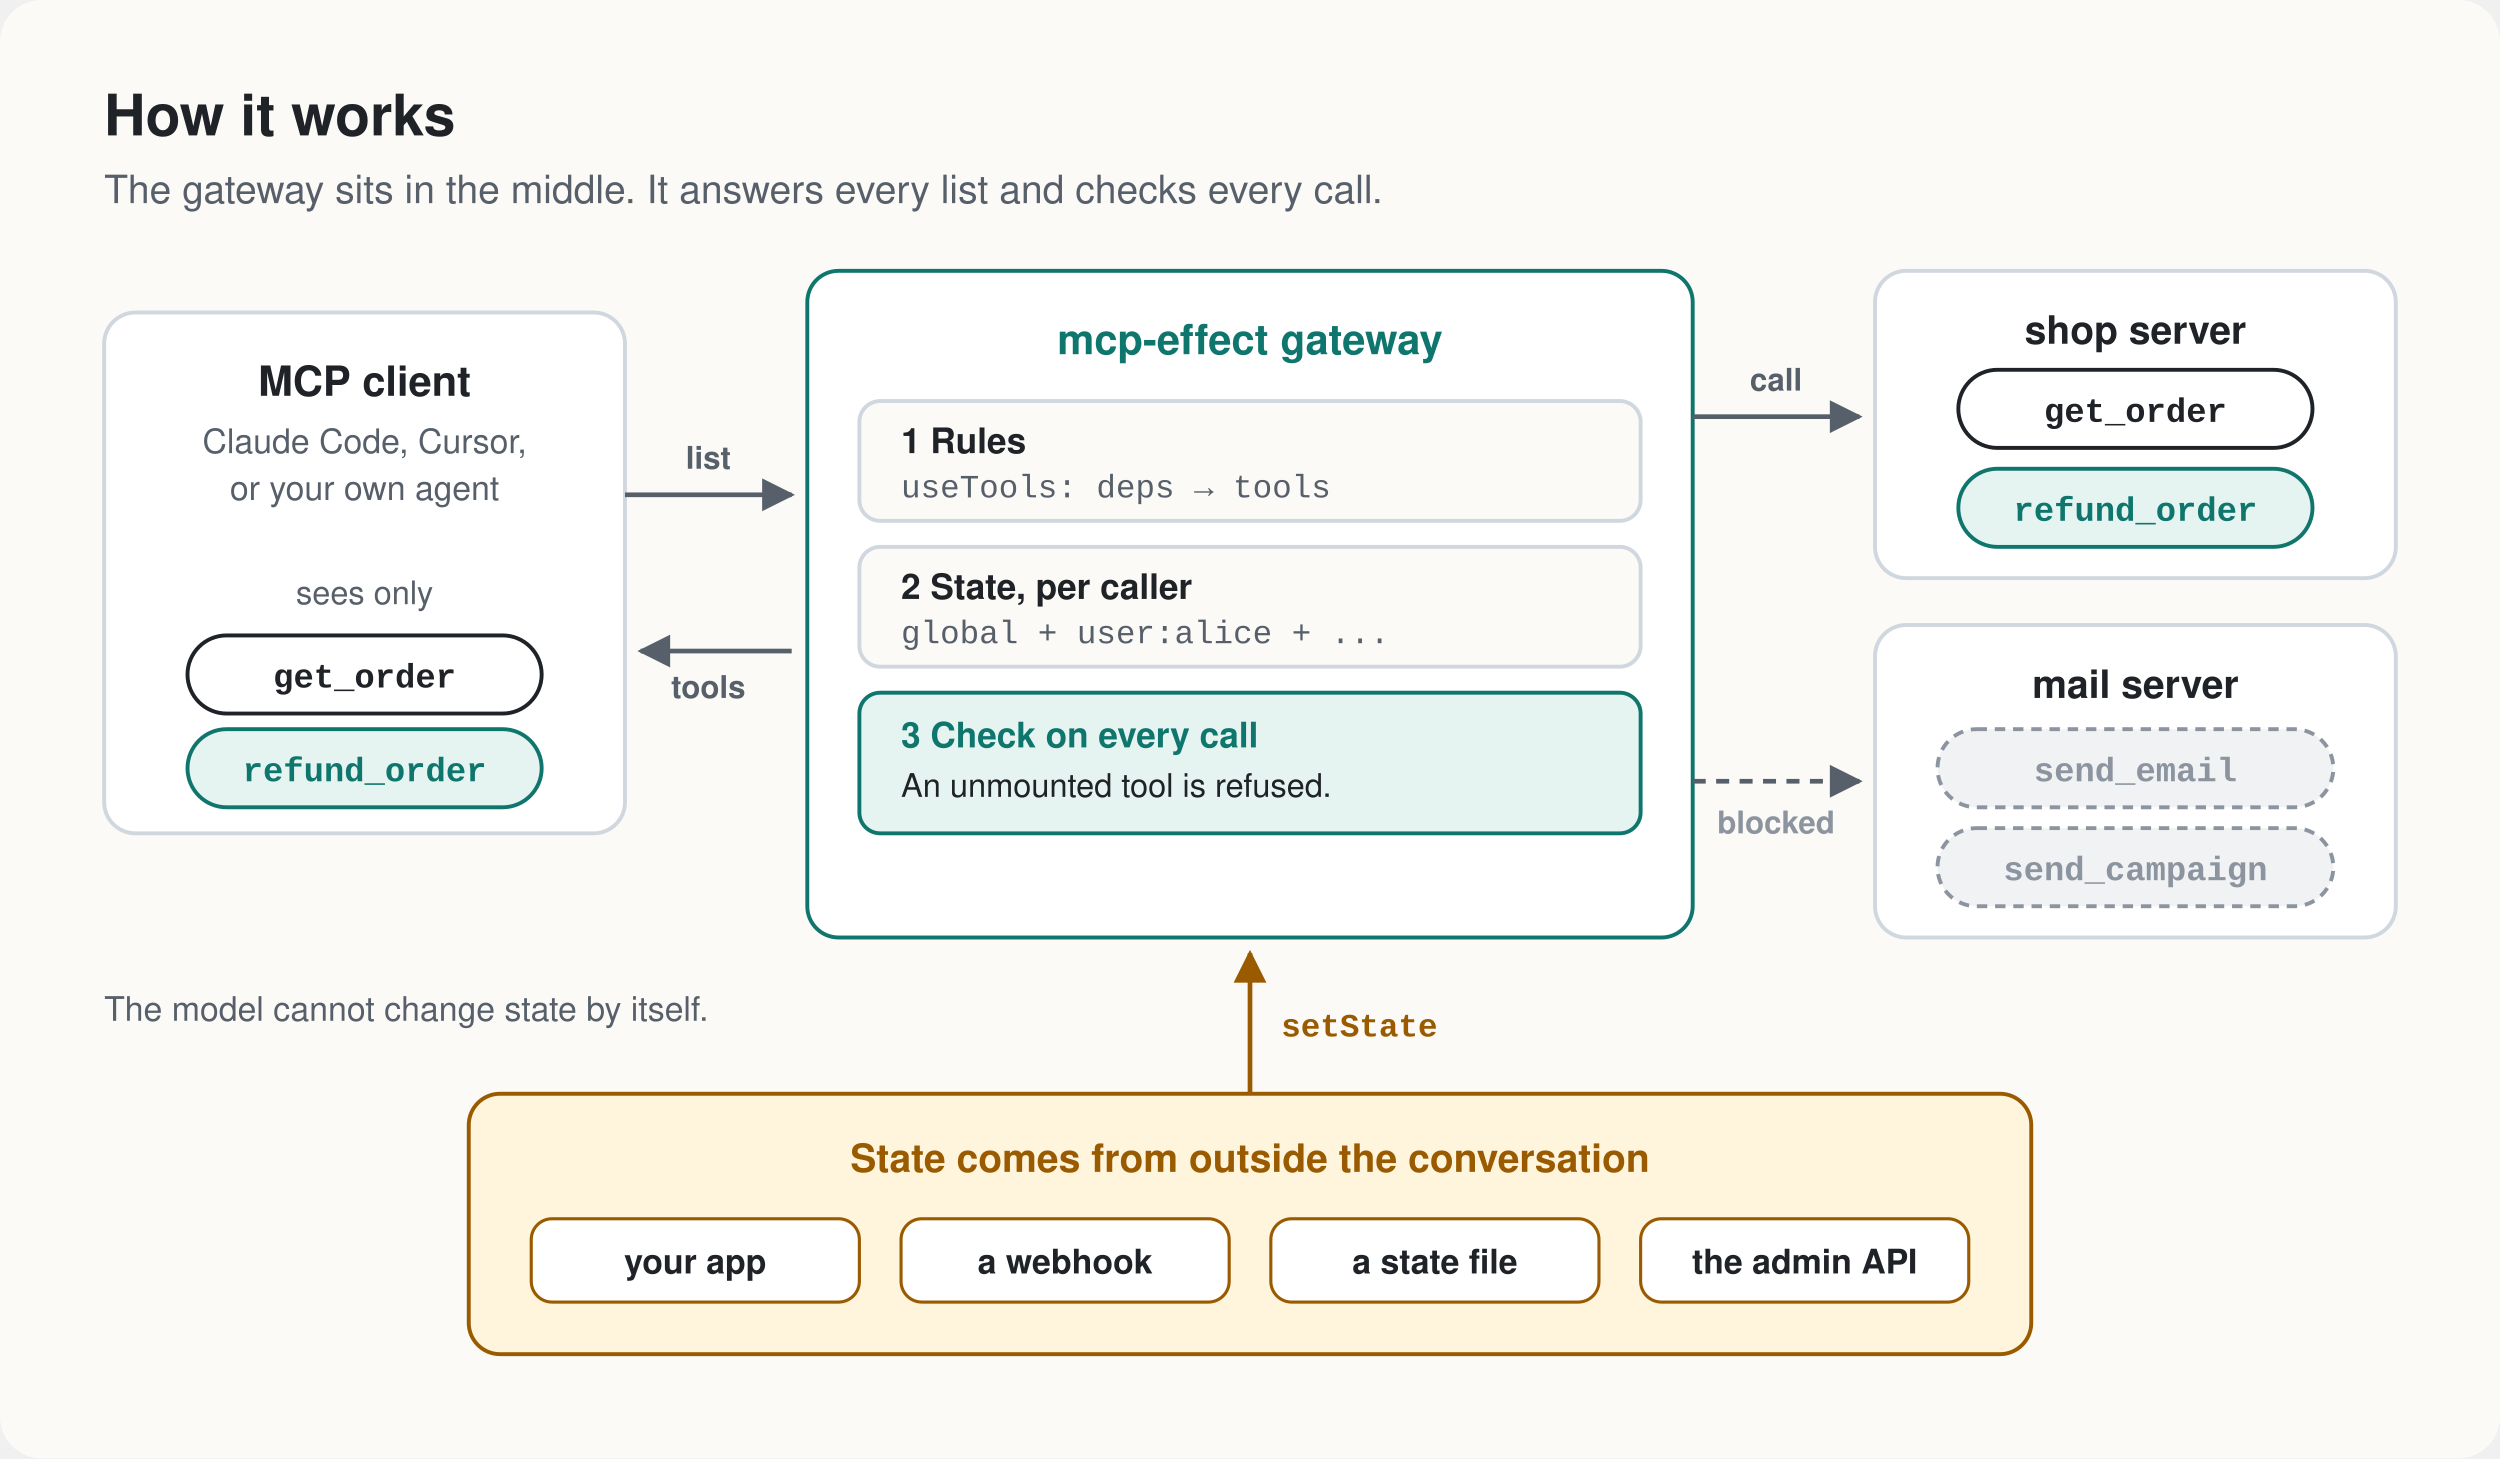
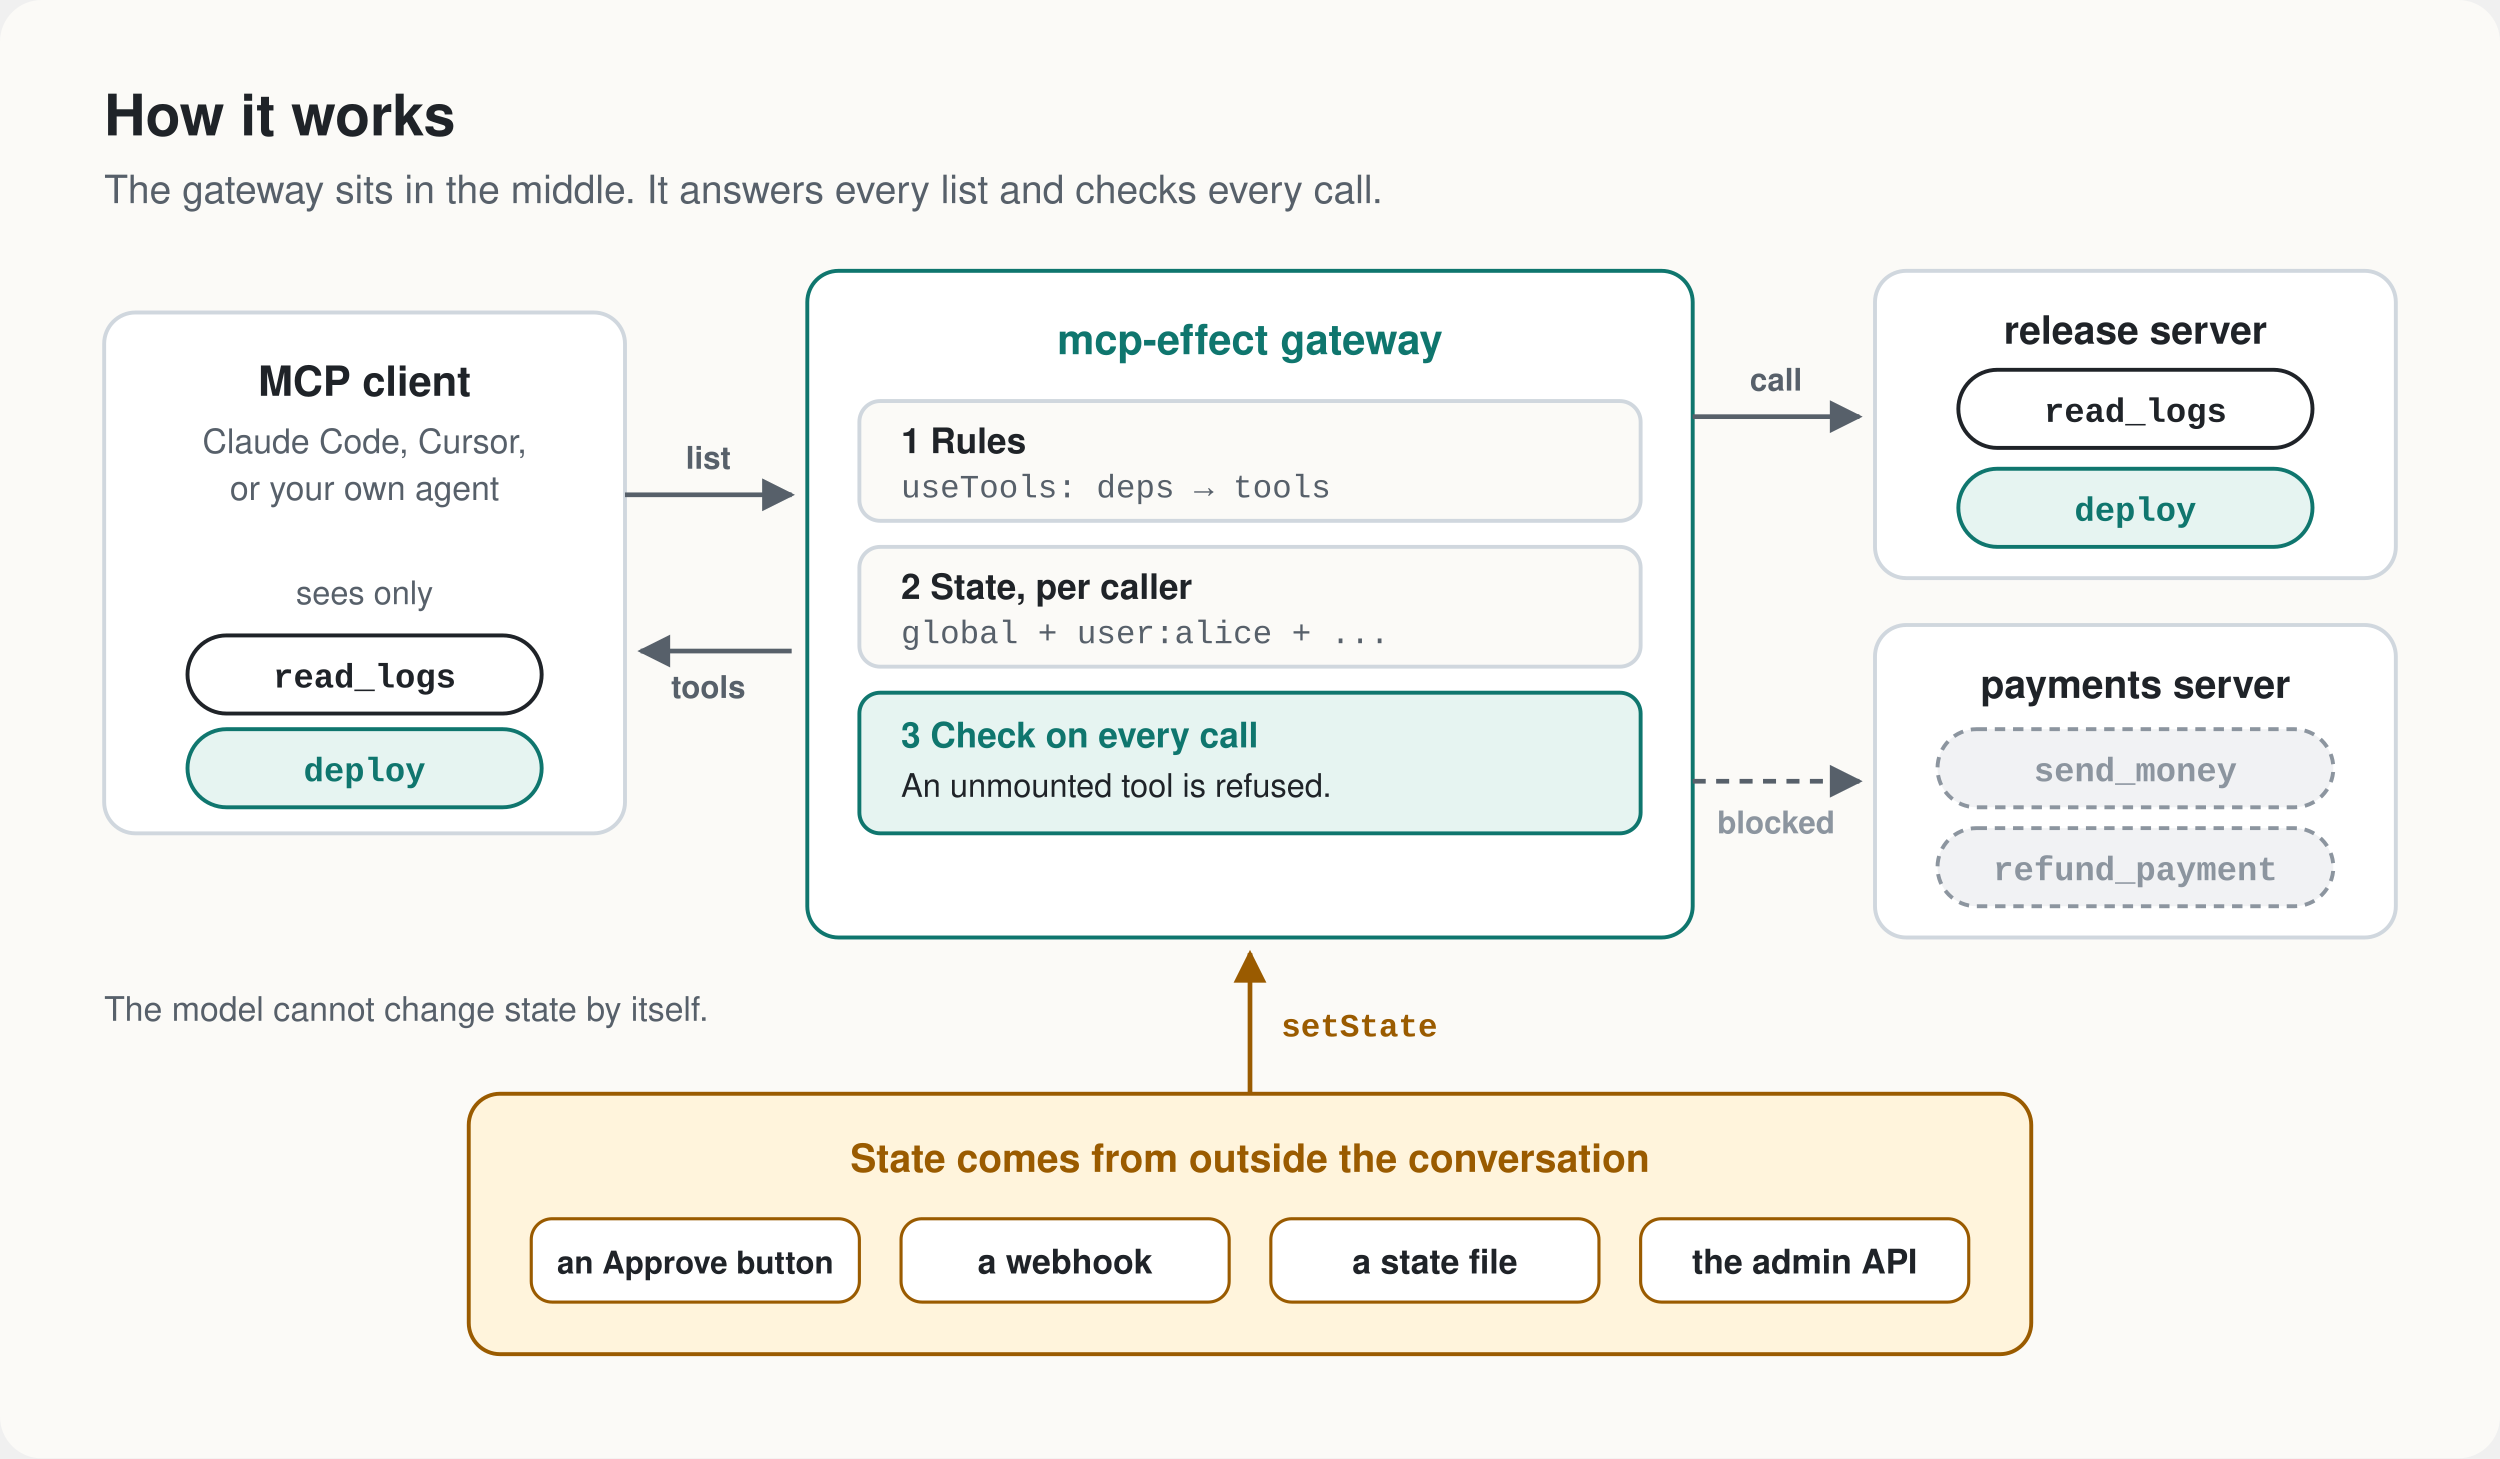
<svg xmlns="http://www.w3.org/2000/svg" viewBox="0 0 960 560" width="960" height="560" role="img" aria-labelledby="t d">
  <defs>
    <marker id="arrow" viewBox="0 0 10 10" refX="9" refY="5" markerWidth="7" markerHeight="7" orient="auto-start-reverse">
      <path d="M0 0 L10 5 L0 10 z" fill="#57606A" />
    </marker>
    <marker id="arrowTeal" viewBox="0 0 10 10" refX="9" refY="5" markerWidth="7" markerHeight="7" orient="auto-start-reverse">
      <path d="M0 0 L10 5 L0 10 z" fill="#0F766E" />
    </marker>
    <marker id="arrowAmber" viewBox="0 0 10 10" refX="9" refY="5" markerWidth="7" markerHeight="7" orient="auto-start-reverse">
      <path d="M0 0 L10 5 L0 10 z" fill="#9A5B00" />
    </marker>
  </defs>
  <rect width="960" height="560" rx="16" fill="#FBFAF7" />
  <text x="40" y="52" font-family="-apple-system, BlinkMacSystemFont, 'Segoe UI', Helvetica, Arial, sans-serif" font-size="22" font-weight="700" fill="#1F2328" text-anchor="start">How it works</text>
  <text x="40" y="78" font-family="-apple-system, BlinkMacSystemFont, 'Segoe UI', Helvetica, Arial, sans-serif" font-size="15" font-weight="400" fill="#57606A" text-anchor="start">The gateway sits in the middle. It answers every list and checks every call.</text>
  <rect x="40" y="120" width="200" height="200" rx="12" fill="#FFFFFF" stroke="#D0D7DE" stroke-width="1.5" />
  <text x="140" y="152" font-family="-apple-system, BlinkMacSystemFont, 'Segoe UI', Helvetica, Arial, sans-serif" font-size="16" font-weight="700" fill="#1F2328" text-anchor="middle">MCP client</text>
  <text x="140" y="174" font-family="-apple-system, BlinkMacSystemFont, 'Segoe UI', Helvetica, Arial, sans-serif" font-size="13" font-weight="400" fill="#57606A" text-anchor="middle">Claude Code, Cursor,</text>
  <text x="140" y="192" font-family="-apple-system, BlinkMacSystemFont, 'Segoe UI', Helvetica, Arial, sans-serif" font-size="13" font-weight="400" fill="#57606A" text-anchor="middle">or your own agent</text>
  <text x="140" y="232" font-family="-apple-system, BlinkMacSystemFont, 'Segoe UI', Helvetica, Arial, sans-serif" font-size="12.5" font-weight="400" fill="#57606A" text-anchor="middle">sees only</text>
  <rect x="72" y="244" width="136" height="30" rx="15" fill="#FFFFFF" stroke="#1F2328" stroke-width="1.5" />
-   <text x="140.0" y="264" font-family="ui-monospace, SFMono-Regular, 'SF Mono', Menlo, Consolas, 'Liberation Mono', monospace" font-size="13" font-weight="600" fill="#1F2328" text-anchor="middle">get_order</text>
+   <text x="140.0" y="264" font-family="ui-monospace, SFMono-Regular, 'SF Mono', Menlo, Consolas, 'Liberation Mono', monospace" font-size="13" font-weight="600" fill="#1F2328" text-anchor="middle">read_logs</text>
  <rect x="72" y="280" width="136" height="30" rx="15" fill="#E6F4F1" stroke="#0F766E" stroke-width="1.5" />
-   <text x="140.0" y="300" font-family="ui-monospace, SFMono-Regular, 'SF Mono', Menlo, Consolas, 'Liberation Mono', monospace" font-size="13" font-weight="600" fill="#0F766E" text-anchor="middle">refund_order</text>
+   <text x="140.0" y="300" font-family="ui-monospace, SFMono-Regular, 'SF Mono', Menlo, Consolas, 'Liberation Mono', monospace" font-size="13" font-weight="600" fill="#0F766E" text-anchor="middle">deploy</text>
  <rect x="310" y="104" width="340" height="256" rx="12" fill="#FFFFFF" stroke="#0F766E" stroke-width="1.5" />
  <text x="480" y="136" font-family="-apple-system, BlinkMacSystemFont, 'Segoe UI', Helvetica, Arial, sans-serif" font-size="16" font-weight="700" fill="#0F766E" text-anchor="middle">mcp-effect gateway</text>
  <rect x="330" y="154" width="300" height="46" rx="8" fill="#FBFAF7" stroke="#D0D7DE" stroke-width="1.5" />
  <text x="346" y="174" font-family="-apple-system, BlinkMacSystemFont, 'Segoe UI', Helvetica, Arial, sans-serif" font-size="13.5" font-weight="700" fill="#1F2328" text-anchor="start">1  Rules</text>
  <text x="346" y="191" font-family="ui-monospace, SFMono-Regular, 'SF Mono', Menlo, Consolas, 'Liberation Mono', monospace" font-size="12.5" font-weight="400" fill="#57606A" text-anchor="start">useTools: deps → tools</text>
  <rect x="330" y="210" width="300" height="46" rx="8" fill="#FBFAF7" stroke="#D0D7DE" stroke-width="1.5" />
  <text x="346" y="230" font-family="-apple-system, BlinkMacSystemFont, 'Segoe UI', Helvetica, Arial, sans-serif" font-size="13.5" font-weight="700" fill="#1F2328" text-anchor="start">2  State, per caller</text>
  <text x="346" y="247" font-family="ui-monospace, SFMono-Regular, 'SF Mono', Menlo, Consolas, 'Liberation Mono', monospace" font-size="12.5" font-weight="400" fill="#57606A" text-anchor="start">global + user:alice + ...</text>
  <rect x="330" y="266" width="300" height="54" rx="8" fill="#E6F4F1" stroke="#0F766E" stroke-width="1.5" />
  <text x="346" y="287" font-family="-apple-system, BlinkMacSystemFont, 'Segoe UI', Helvetica, Arial, sans-serif" font-size="13.5" font-weight="700" fill="#0F766E" text-anchor="start">3  Check on every call</text>
  <text x="346" y="306" font-family="-apple-system, BlinkMacSystemFont, 'Segoe UI', Helvetica, Arial, sans-serif" font-size="12.5" font-weight="400" fill="#1F2328" text-anchor="start">An unmounted tool is refused.</text>
  <rect x="720" y="104" width="200" height="118" rx="12" fill="#FFFFFF" stroke="#D0D7DE" stroke-width="1.5" />
-   <text x="820" y="132" font-family="-apple-system, BlinkMacSystemFont, 'Segoe UI', Helvetica, Arial, sans-serif" font-size="15" font-weight="700" fill="#1F2328" text-anchor="middle">shop server</text>
+   <text x="820" y="132" font-family="-apple-system, BlinkMacSystemFont, 'Segoe UI', Helvetica, Arial, sans-serif" font-size="15" font-weight="700" fill="#1F2328" text-anchor="middle">release server</text>
  <rect x="752" y="142" width="136" height="30" rx="15" fill="#FFFFFF" stroke="#1F2328" stroke-width="1.5" />
-   <text x="820.0" y="162" font-family="ui-monospace, SFMono-Regular, 'SF Mono', Menlo, Consolas, 'Liberation Mono', monospace" font-size="13" font-weight="600" fill="#1F2328" text-anchor="middle">get_order</text>
+   <text x="820.0" y="162" font-family="ui-monospace, SFMono-Regular, 'SF Mono', Menlo, Consolas, 'Liberation Mono', monospace" font-size="13" font-weight="600" fill="#1F2328" text-anchor="middle">read_logs</text>
  <rect x="752" y="180" width="136" height="30" rx="15" fill="#E6F4F1" stroke="#0F766E" stroke-width="1.5" />
-   <text x="820.0" y="200" font-family="ui-monospace, SFMono-Regular, 'SF Mono', Menlo, Consolas, 'Liberation Mono', monospace" font-size="13" font-weight="600" fill="#0F766E" text-anchor="middle">refund_order</text>
+   <text x="820.0" y="200" font-family="ui-monospace, SFMono-Regular, 'SF Mono', Menlo, Consolas, 'Liberation Mono', monospace" font-size="13" font-weight="600" fill="#0F766E" text-anchor="middle">deploy</text>
  <rect x="720" y="240" width="200" height="120" rx="12" fill="#FFFFFF" stroke="#D0D7DE" stroke-width="1.5" />
-   <text x="820" y="268" font-family="-apple-system, BlinkMacSystemFont, 'Segoe UI', Helvetica, Arial, sans-serif" font-size="15" font-weight="700" fill="#1F2328" text-anchor="middle">mail server</text>
+   <text x="820" y="268" font-family="-apple-system, BlinkMacSystemFont, 'Segoe UI', Helvetica, Arial, sans-serif" font-size="15" font-weight="700" fill="#1F2328" text-anchor="middle">payments server</text>
  <rect x="744" y="280" width="152" height="30" rx="15" fill="#F1F2F4" stroke="#8C959F" stroke-width="1.5" stroke-dasharray="4 3" />
-   <text x="820.0" y="300" font-family="ui-monospace, SFMono-Regular, 'SF Mono', Menlo, Consolas, 'Liberation Mono', monospace" font-size="13" font-weight="600" fill="#8C959F" text-anchor="middle">send_email</text>
+   <text x="820.0" y="300" font-family="ui-monospace, SFMono-Regular, 'SF Mono', Menlo, Consolas, 'Liberation Mono', monospace" font-size="13" font-weight="600" fill="#8C959F" text-anchor="middle">send_money</text>
  <rect x="744" y="318" width="152" height="30" rx="15" fill="#F1F2F4" stroke="#8C959F" stroke-width="1.5" stroke-dasharray="4 3" />
-   <text x="820.0" y="338" font-family="ui-monospace, SFMono-Regular, 'SF Mono', Menlo, Consolas, 'Liberation Mono', monospace" font-size="13" font-weight="600" fill="#8C959F" text-anchor="middle">send_campaign</text>
+   <text x="820.0" y="338" font-family="ui-monospace, SFMono-Regular, 'SF Mono', Menlo, Consolas, 'Liberation Mono', monospace" font-size="13" font-weight="600" fill="#8C959F" text-anchor="middle">refund_payment</text>
  <line x1="240" y1="190" x2="304" y2="190" stroke="#57606A" stroke-width="1.8" marker-end="url(#arrow)" />
  <text x="272" y="180" font-family="-apple-system, BlinkMacSystemFont, 'Segoe UI', Helvetica, Arial, sans-serif" font-size="12" font-weight="600" fill="#57606A" text-anchor="middle">list</text>
  <line x1="304" y1="250" x2="246" y2="250" stroke="#57606A" stroke-width="1.8" marker-end="url(#arrow)" />
  <text x="272" y="268" font-family="-apple-system, BlinkMacSystemFont, 'Segoe UI', Helvetica, Arial, sans-serif" font-size="12" font-weight="600" fill="#57606A" text-anchor="middle">tools</text>
  <line x1="650" y1="160" x2="714" y2="160" stroke="#57606A" stroke-width="1.8" marker-end="url(#arrow)" />
  <line x1="650" y1="300" x2="714" y2="300" stroke="#57606A" stroke-width="1.8" marker-end="url(#arrow)" stroke-dasharray="5 4" />
  <text x="682" y="150" font-family="-apple-system, BlinkMacSystemFont, 'Segoe UI', Helvetica, Arial, sans-serif" font-size="12" font-weight="600" fill="#57606A" text-anchor="middle">call</text>
  <text x="682" y="320" font-family="-apple-system, BlinkMacSystemFont, 'Segoe UI', Helvetica, Arial, sans-serif" font-size="12" font-weight="600" fill="#8C959F" text-anchor="middle">blocked</text>
  <rect x="180" y="420" width="600" height="100" rx="12" fill="#FFF4DC" stroke="#9A5B00" stroke-width="1.5" />
  <text x="480" y="450" font-family="-apple-system, BlinkMacSystemFont, 'Segoe UI', Helvetica, Arial, sans-serif" font-size="15" font-weight="700" fill="#9A5B00" text-anchor="middle">State comes from outside the conversation</text>
  <rect x="204" y="468" width="126" height="32" rx="8" fill="#FFFFFF" stroke="#9A5B00" stroke-width="1.2" />
-   <text x="267" y="489" font-family="-apple-system, BlinkMacSystemFont, 'Segoe UI', Helvetica, Arial, sans-serif" font-size="13" font-weight="600" fill="#1F2328" text-anchor="middle">your app</text>
+   <text x="267" y="489" font-family="-apple-system, BlinkMacSystemFont, 'Segoe UI', Helvetica, Arial, sans-serif" font-size="12" font-weight="600" fill="#1F2328" text-anchor="middle">an Approve button</text>
  <rect x="346" y="468" width="126" height="32" rx="8" fill="#FFFFFF" stroke="#9A5B00" stroke-width="1.2" />
  <text x="409" y="489" font-family="-apple-system, BlinkMacSystemFont, 'Segoe UI', Helvetica, Arial, sans-serif" font-size="13" font-weight="600" fill="#1F2328" text-anchor="middle">a webhook</text>
  <rect x="488" y="468" width="126" height="32" rx="8" fill="#FFFFFF" stroke="#9A5B00" stroke-width="1.2" />
  <text x="551" y="489" font-family="-apple-system, BlinkMacSystemFont, 'Segoe UI', Helvetica, Arial, sans-serif" font-size="13" font-weight="600" fill="#1F2328" text-anchor="middle">a state file</text>
  <rect x="630" y="468" width="126" height="32" rx="8" fill="#FFFFFF" stroke="#9A5B00" stroke-width="1.2" />
  <text x="693" y="489" font-family="-apple-system, BlinkMacSystemFont, 'Segoe UI', Helvetica, Arial, sans-serif" font-size="13" font-weight="600" fill="#1F2328" text-anchor="middle">the admin API</text>
  <line x1="480" y1="420" x2="480" y2="366" stroke="#9A5B00" stroke-width="1.8" marker-end="url(#arrowAmber)" />
  <text x="492" y="398" font-family="ui-monospace, SFMono-Regular, 'SF Mono', Menlo, Consolas, 'Liberation Mono', monospace" font-size="12.5" font-weight="600" fill="#9A5B00" text-anchor="start">setState</text>
  <text x="40" y="392" font-family="-apple-system, BlinkMacSystemFont, 'Segoe UI', Helvetica, Arial, sans-serif" font-size="13" font-weight="400" fill="#57606A" text-anchor="start">The model cannot change state by itself. </text>
</svg>
